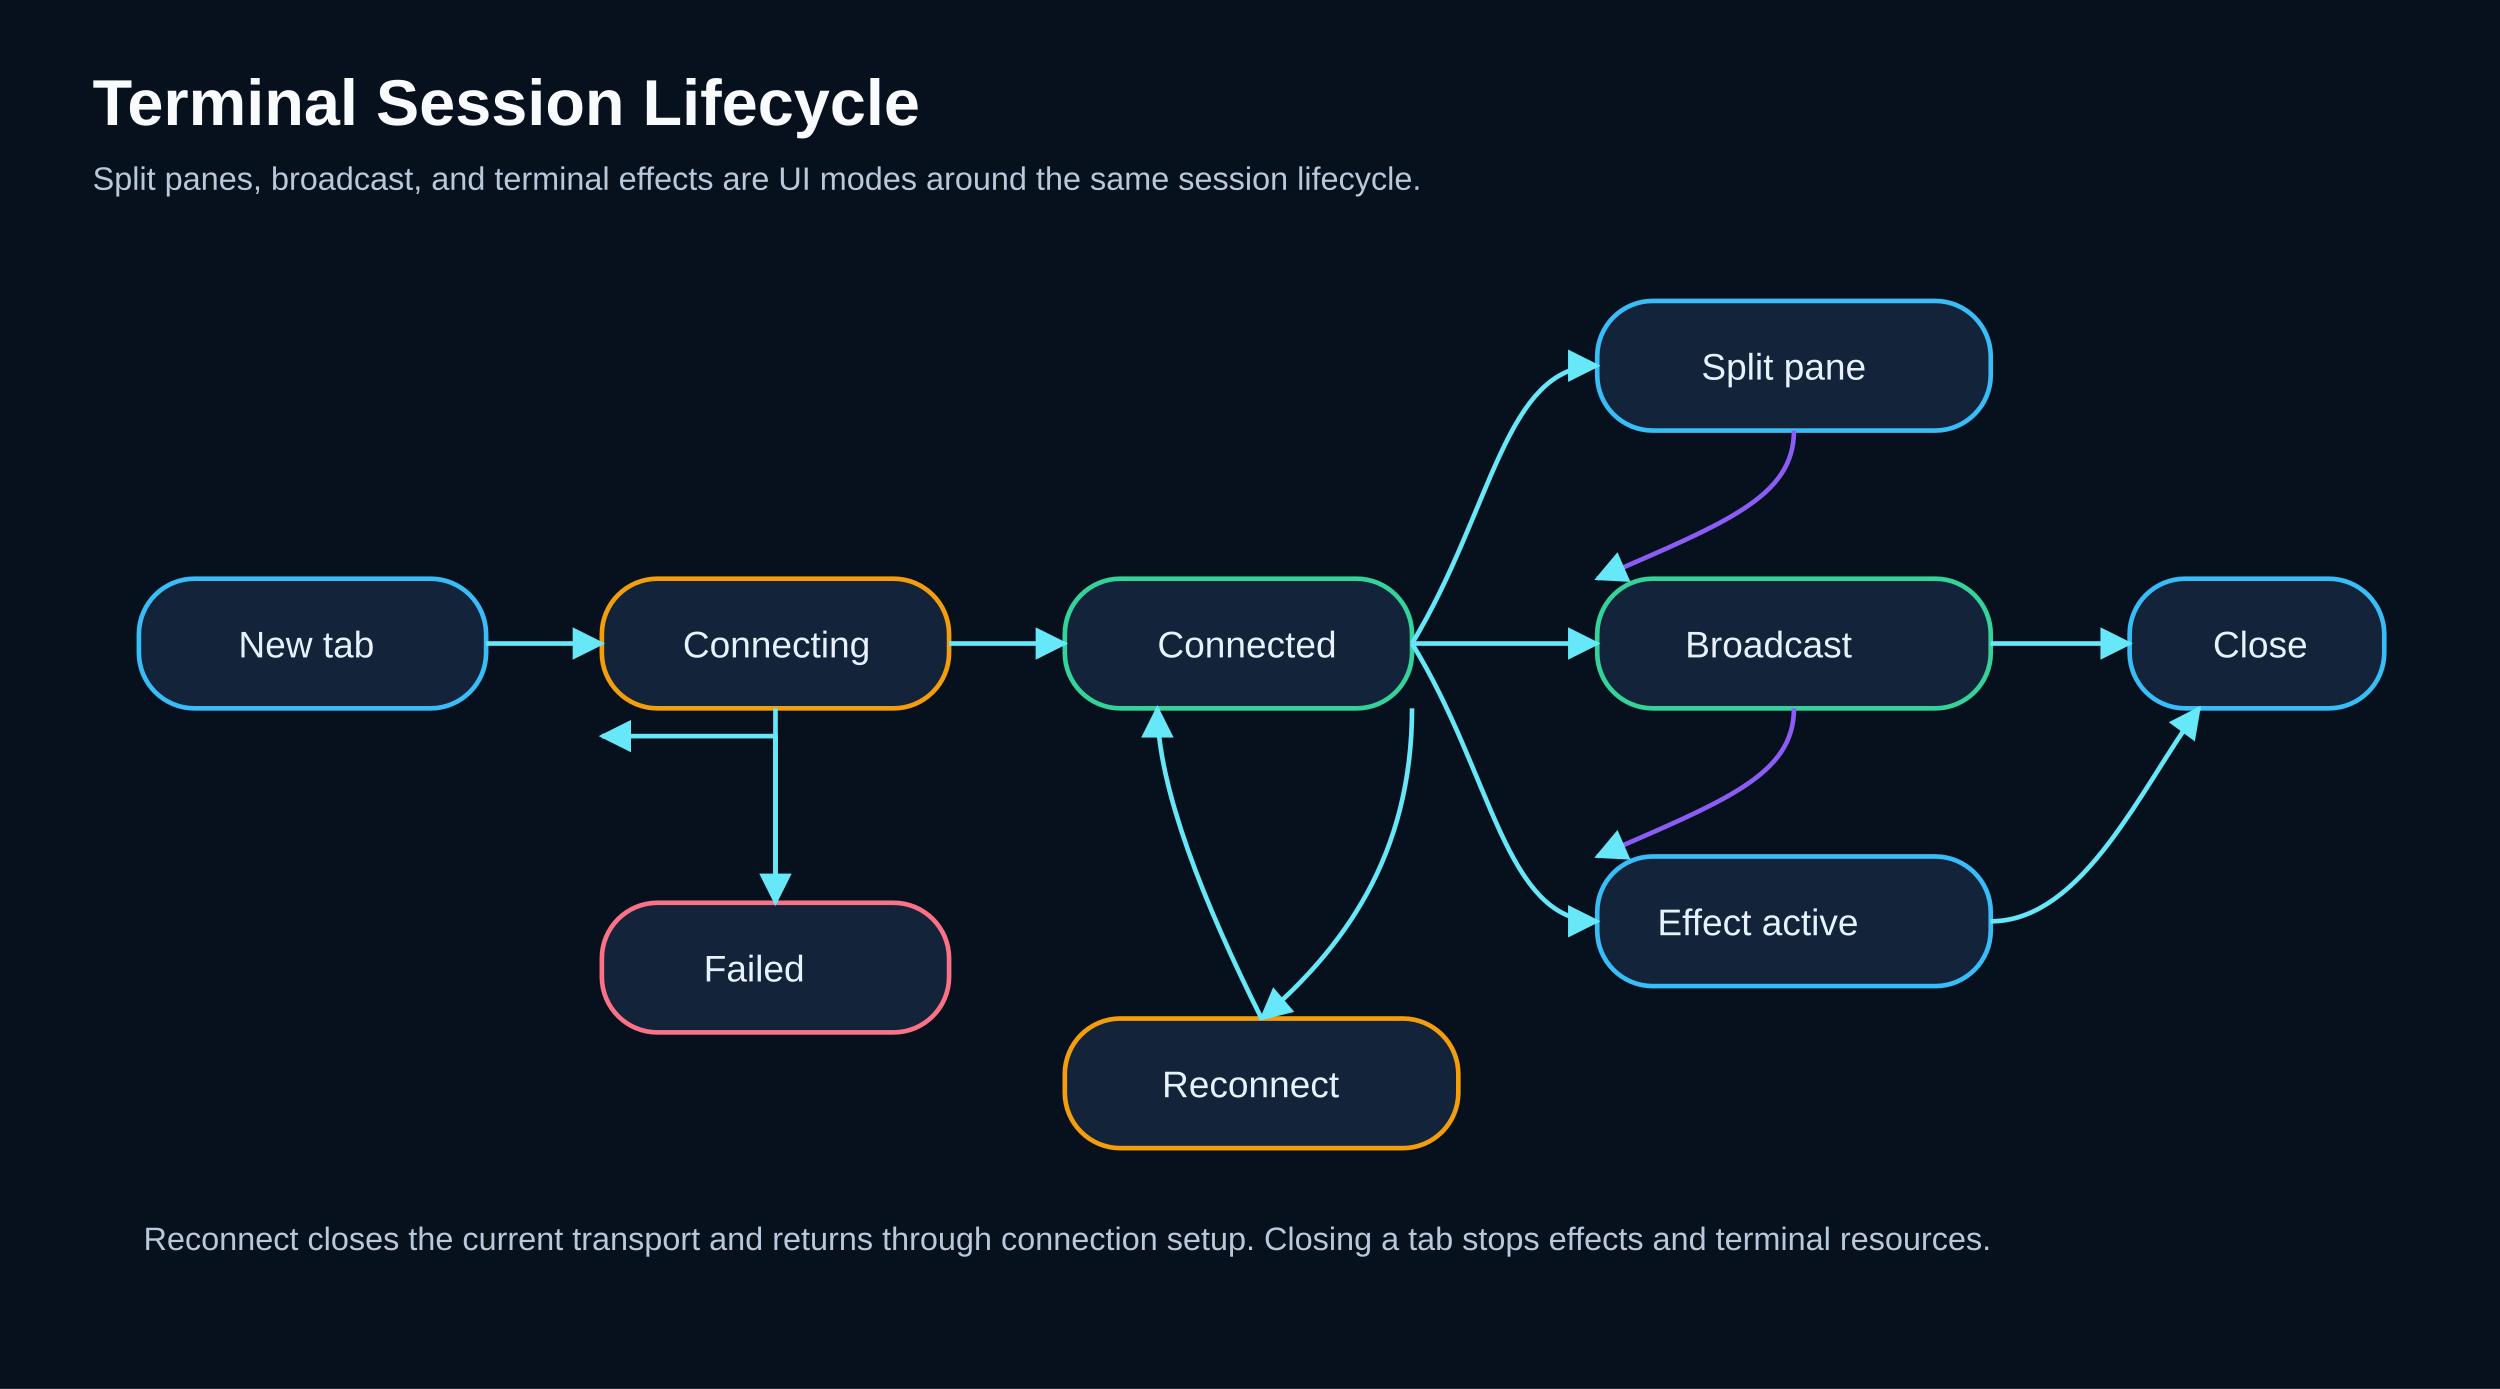
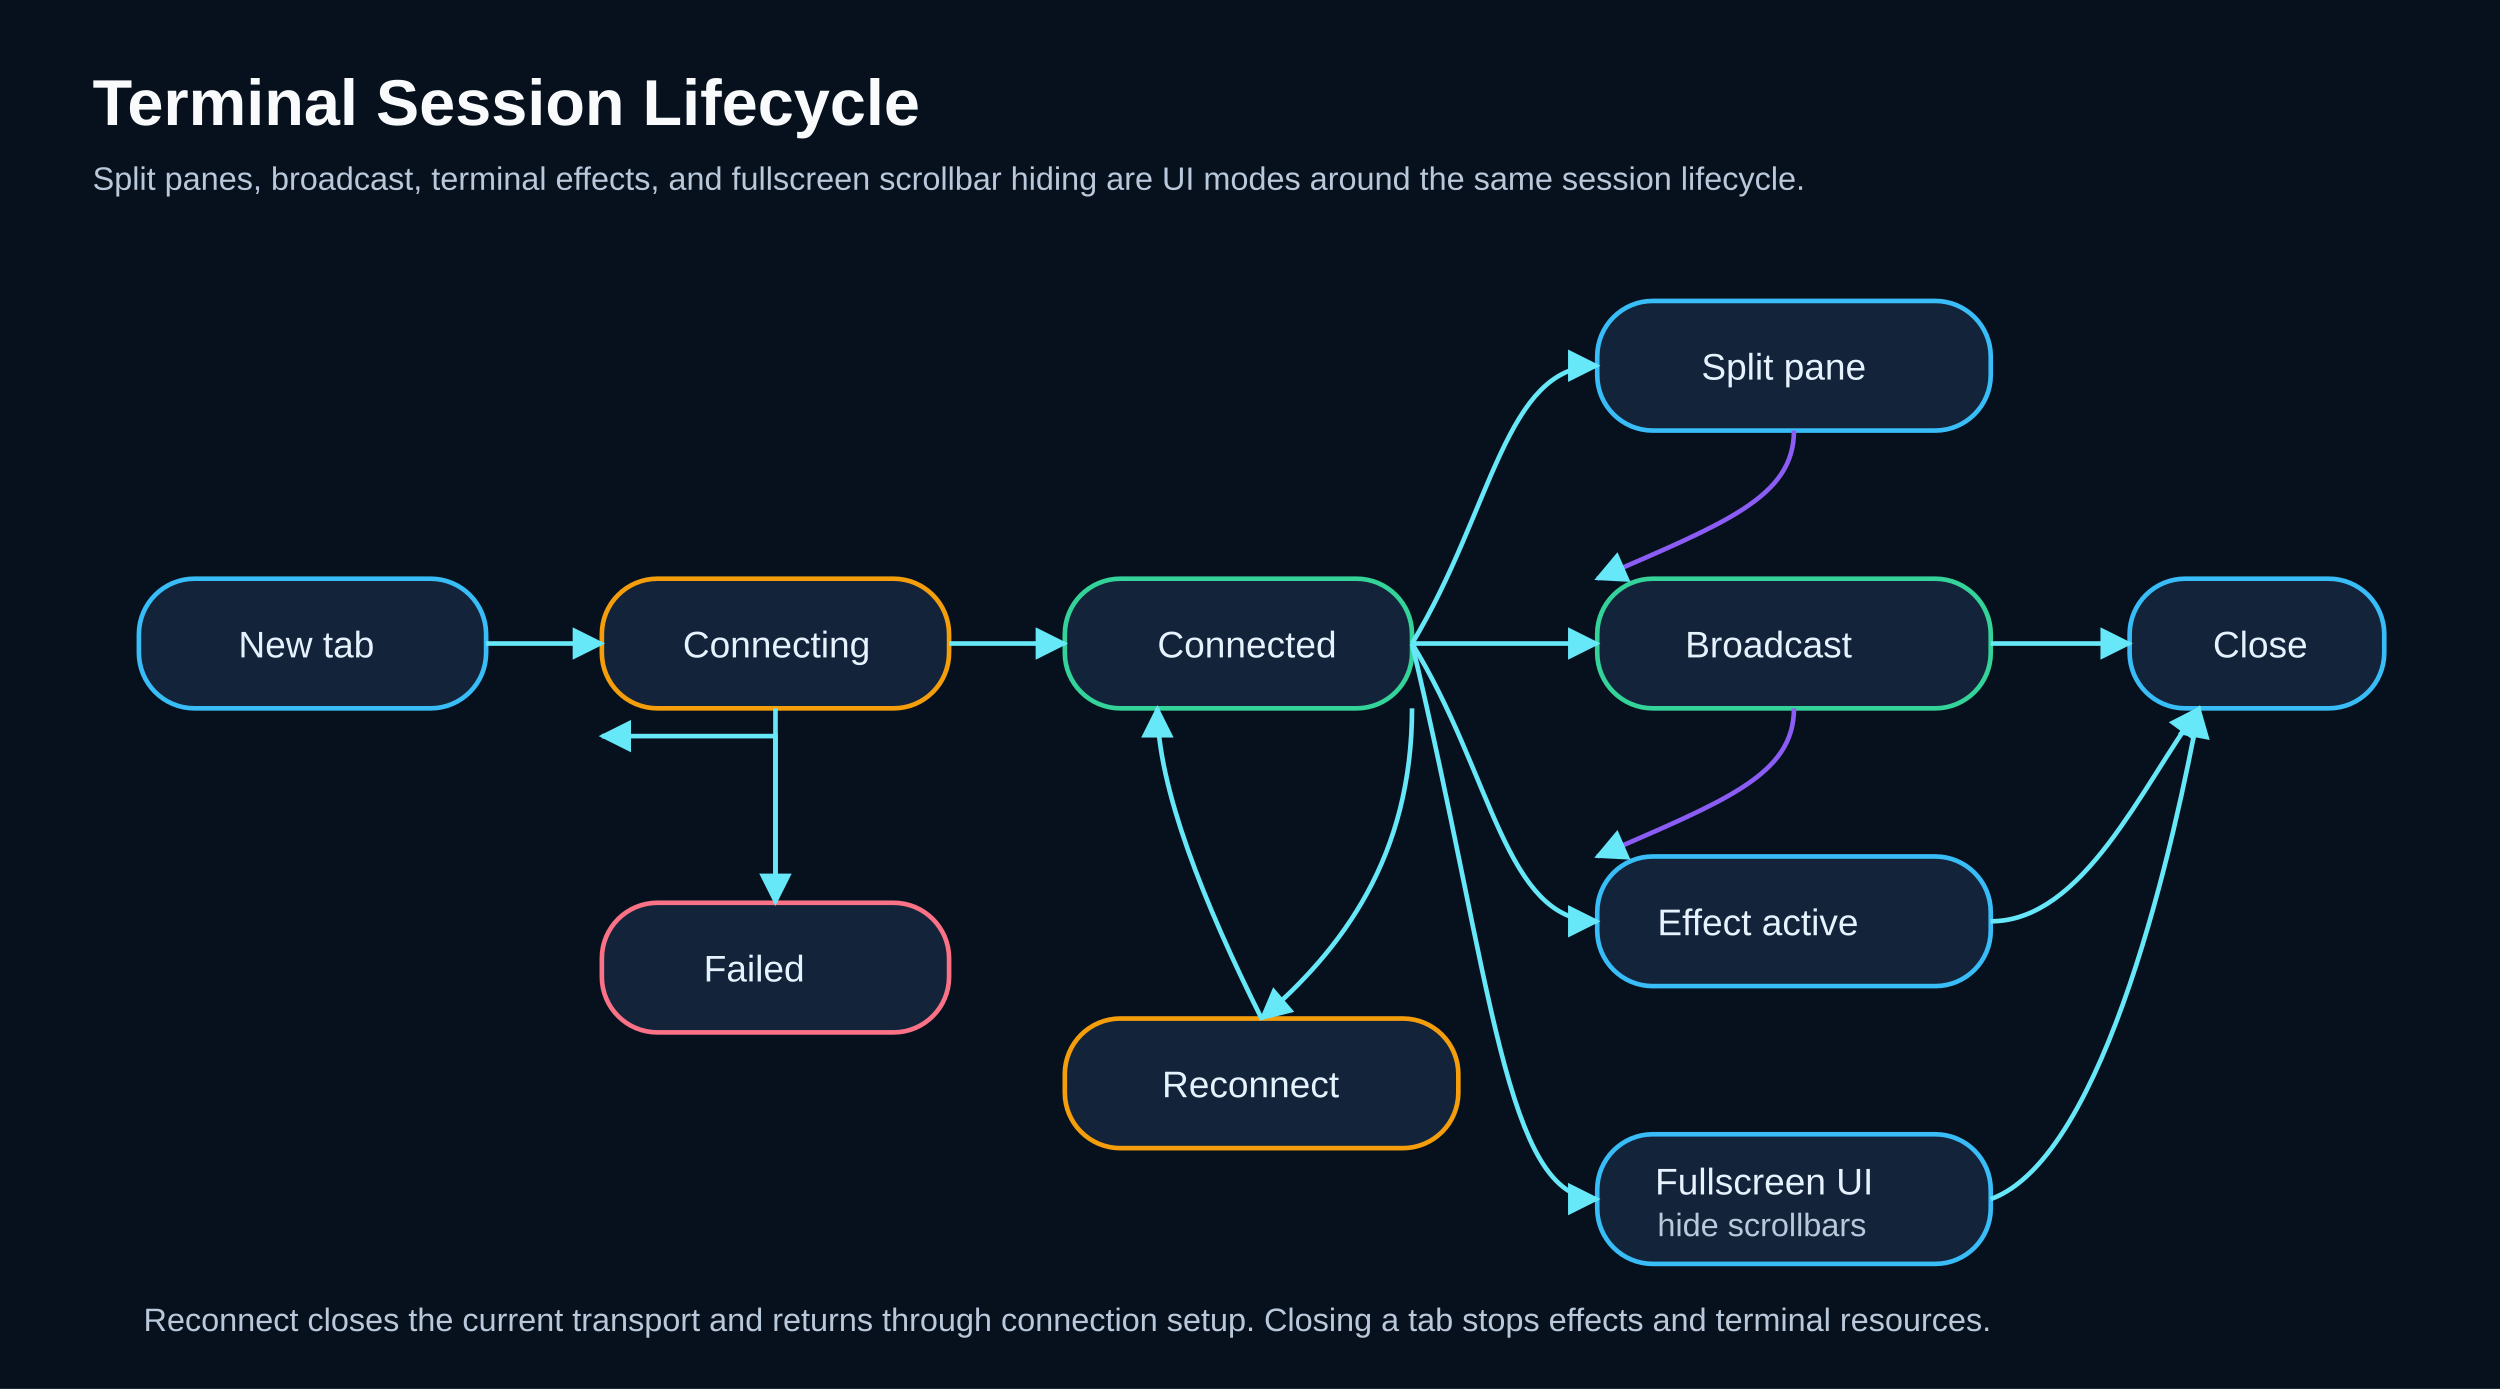
<svg xmlns="http://www.w3.org/2000/svg" viewBox="0 0 1080 600" role="img" aria-labelledby="title desc">
  <defs>
    <marker id="arrow" viewBox="0 0 10 10" refX="9" refY="5" markerWidth="7" markerHeight="7" orient="auto-start-reverse">
      <path d="M0 0 10 5 0 10z" fill="#67e8f9" />
    </marker>
    <style>text{font-family:Arial,Helvetica,sans-serif;fill:#e6f3ff;font-size:16px}.bg{fill:#07111d}.state{fill:#13243a;stroke:#38bdf8;stroke-width:2;rx:24}.active{stroke:#34d399}.warn{stroke:#f59e0b}.err{stroke:#fb7185}.title{font-size:28px;font-weight:700;fill:#f8fafc}.small{font-size:14px;fill:#b9c8da}.line{stroke:#67e8f9;stroke-width:2;fill:none;marker-end:url(#arrow)}.loop{stroke:#8b5cf6}</style>
  </defs>
  <rect class="bg" width="1080" height="600" />
  <text class="title" x="40" y="54">Terminal Session Lifecycle</text>
-   <text class="small" x="40" y="82">Split panes, broadcast, and terminal effects are UI modes around the same session lifecycle.</text>
+   <text class="small" x="40" y="82">Split panes, broadcast, terminal effects, and fullscreen scrollbar hiding are UI modes around the same session lifecycle.</text>
  <rect class="state" x="60" y="250" width="150" height="56" />
  <text x="103" y="284">New tab</text>
  <rect class="state warn" x="260" y="250" width="150" height="56" />
  <text x="295" y="284">Connecting</text>
  <rect class="state active" x="460" y="250" width="150" height="56" />
  <text x="500" y="284">Connected</text>
  <rect class="state err" x="260" y="390" width="150" height="56" />
  <text x="304" y="424">Failed</text>
  <rect class="state" x="690" y="130" width="170" height="56" />
  <text x="735" y="164">Split pane</text>
  <rect class="state active" x="690" y="250" width="170" height="56" />
  <text x="728" y="284">Broadcast</text>
  <rect class="state" x="690" y="370" width="170" height="56" />
  <text x="716" y="404">Effect active</text>
+   <rect class="state" x="690" y="490" width="170" height="56" />
+   <text x="715" y="516">Fullscreen UI</text>
+   <text class="small" x="716" y="534">hide scrollbars</text>
  <rect class="state warn" x="460" y="440" width="170" height="56" />
  <text x="502" y="474">Reconnect</text>
  <rect class="state" x="920" y="250" width="110" height="56" />
  <text x="956" y="284">Close</text>
  <path class="line" d="M210 278 H260" />
  <path class="line" d="M410 278 H460" />
  <path class="line" d="M335 306 V390" />
  <path class="line" d="M335 390 V318 H260" />
  <path class="line" d="M610 278 H690" />
  <path class="line" d="M610 278 C645 220 650 158 690 158" />
  <path class="line" d="M610 278 C645 335 650 398 690 398" />
+   <path class="line" d="M610 278 C645 425 650 518 690 518" />
  <path class="line loop" d="M775 186 C775 215 745 226 690 250" />
  <path class="line loop" d="M775 306 C775 335 745 346 690 370" />
  <path class="line" d="M610 306 C610 370 580 410 545 440" />
  <path class="line" d="M545 440 C520 390 500 340 500 306" />
  <path class="line" d="M860 278 H920" />
  <path class="line" d="M860 398 C900 398 925 340 950 306" />
-   <text class="small" x="62" y="540">Reconnect closes the current transport and returns through connection setup. Closing a tab stops effects and terminal resources.</text>
+   <path class="line" d="M860 518 C910 500 940 360 950 306" />
+   <text class="small" x="62" y="575">Reconnect closes the current transport and returns through connection setup. Closing a tab stops effects and terminal resources.</text>
</svg>
